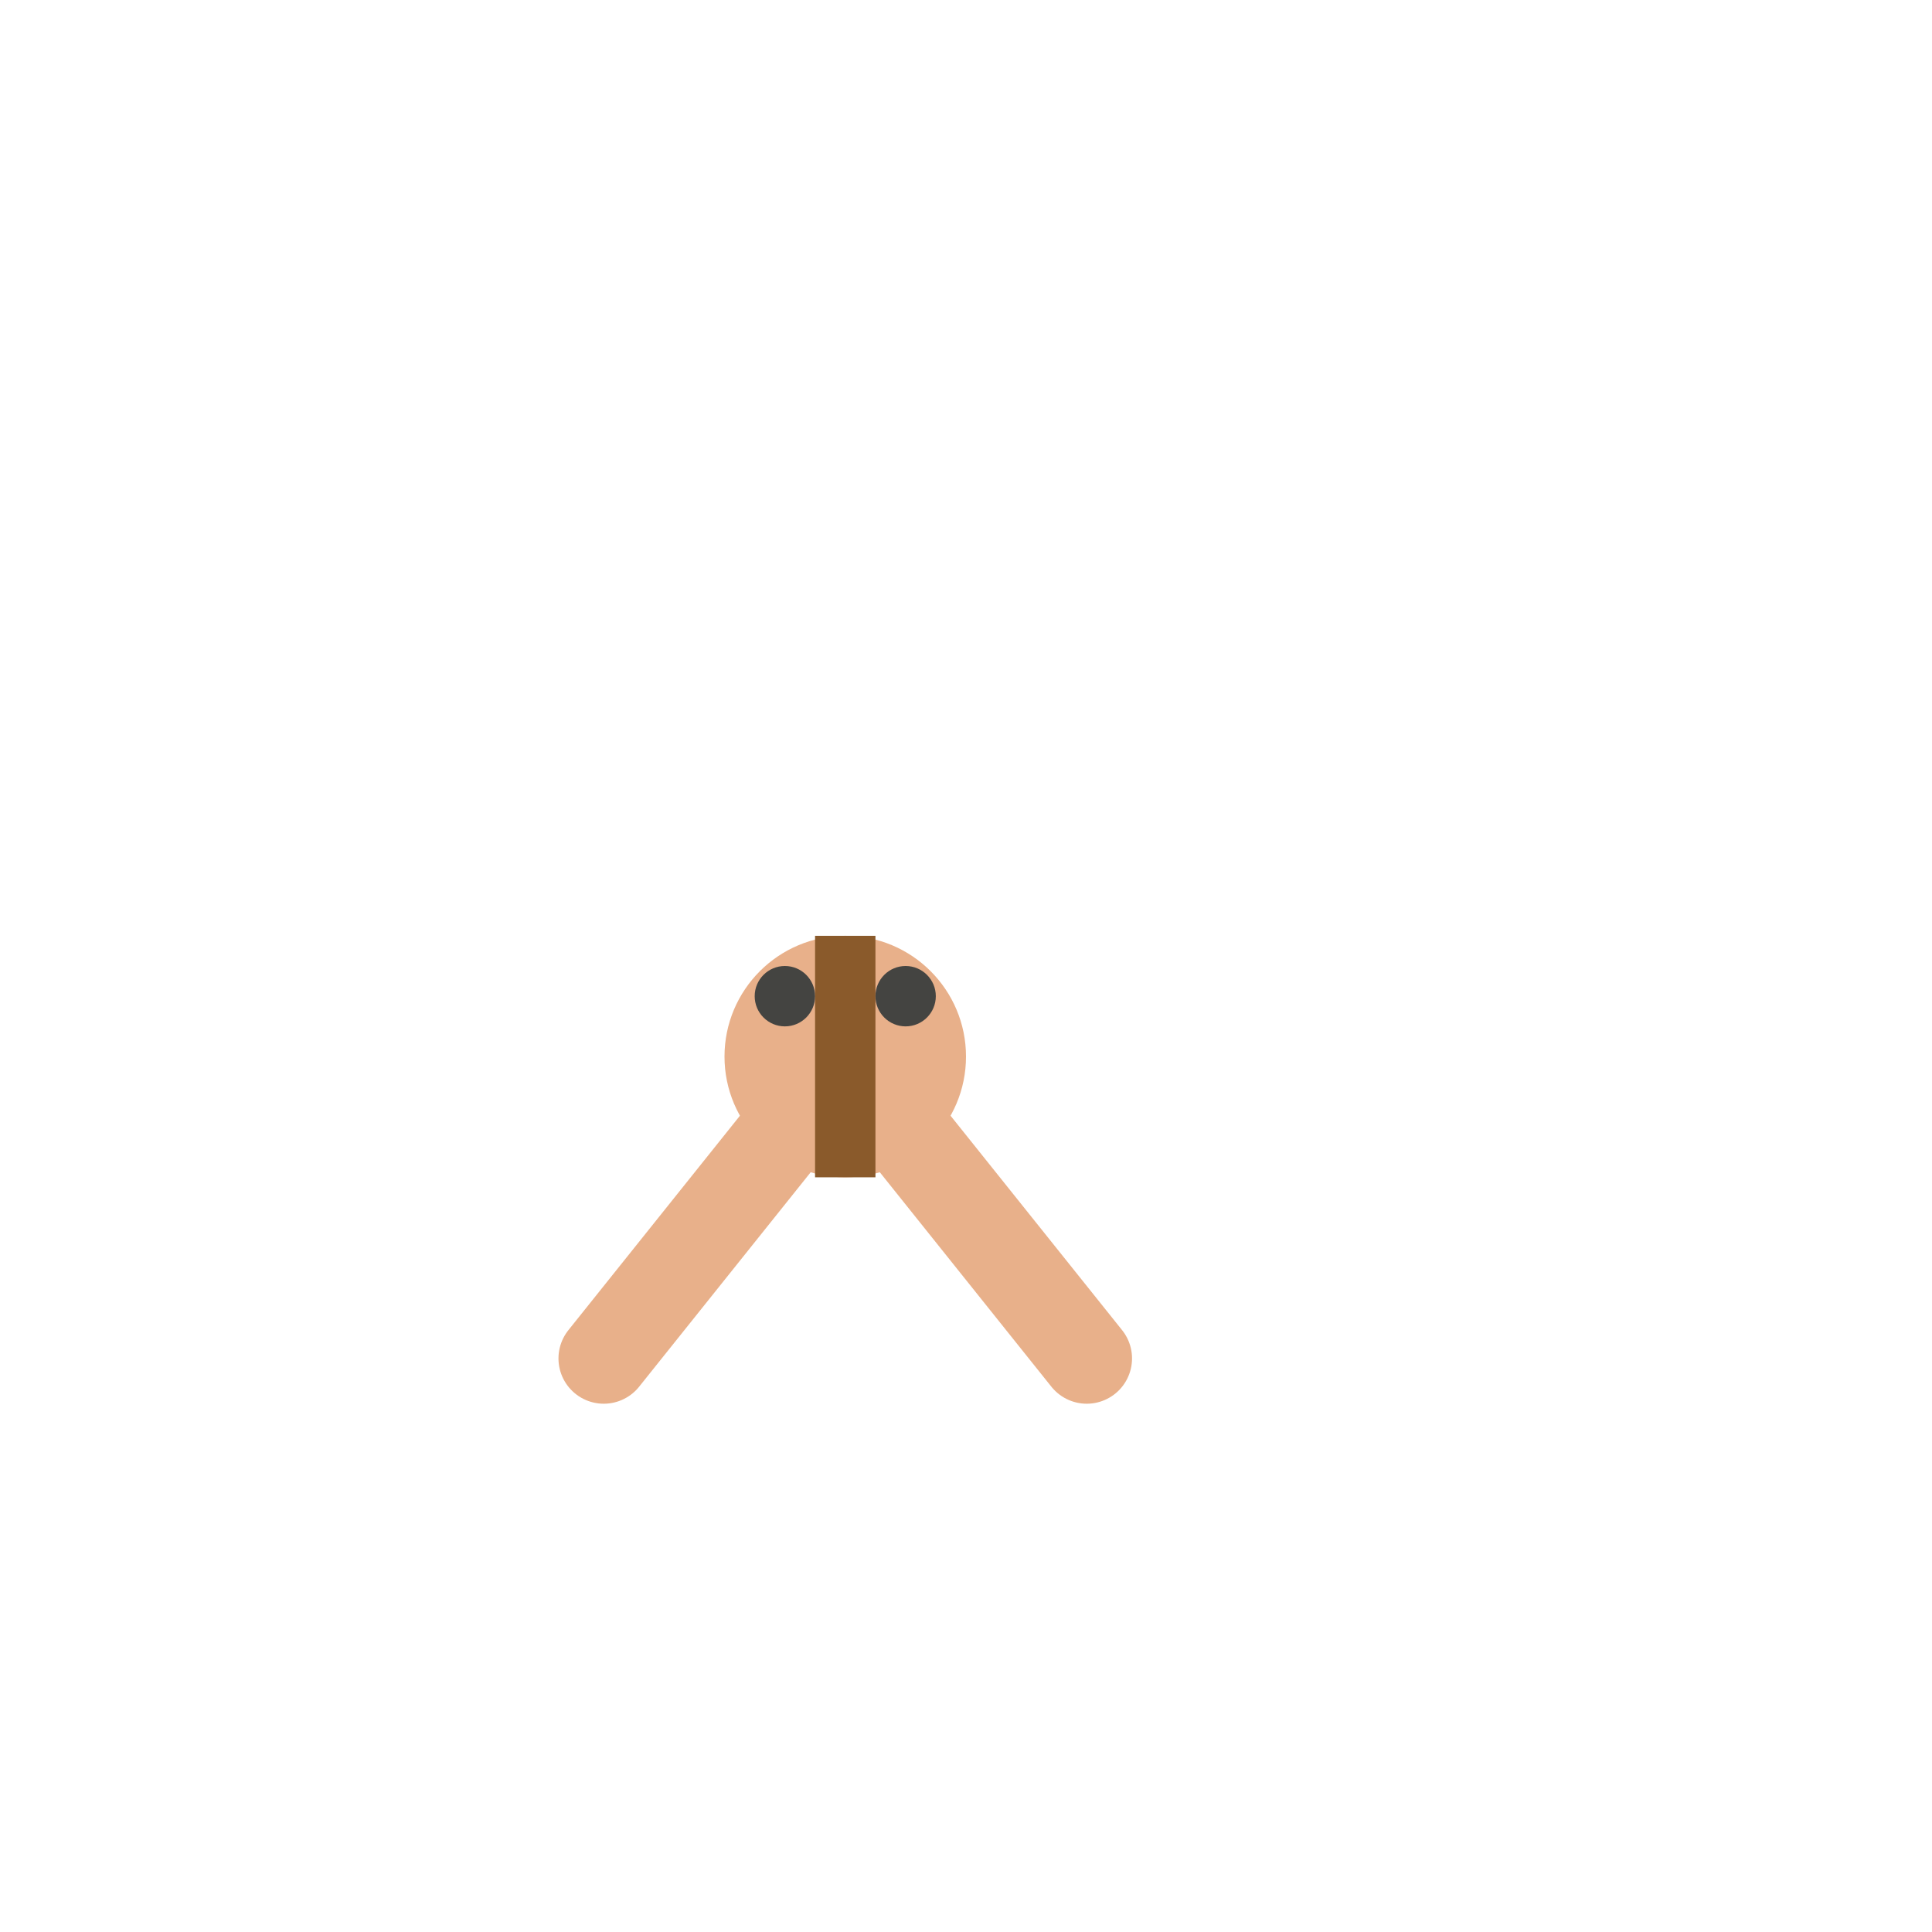
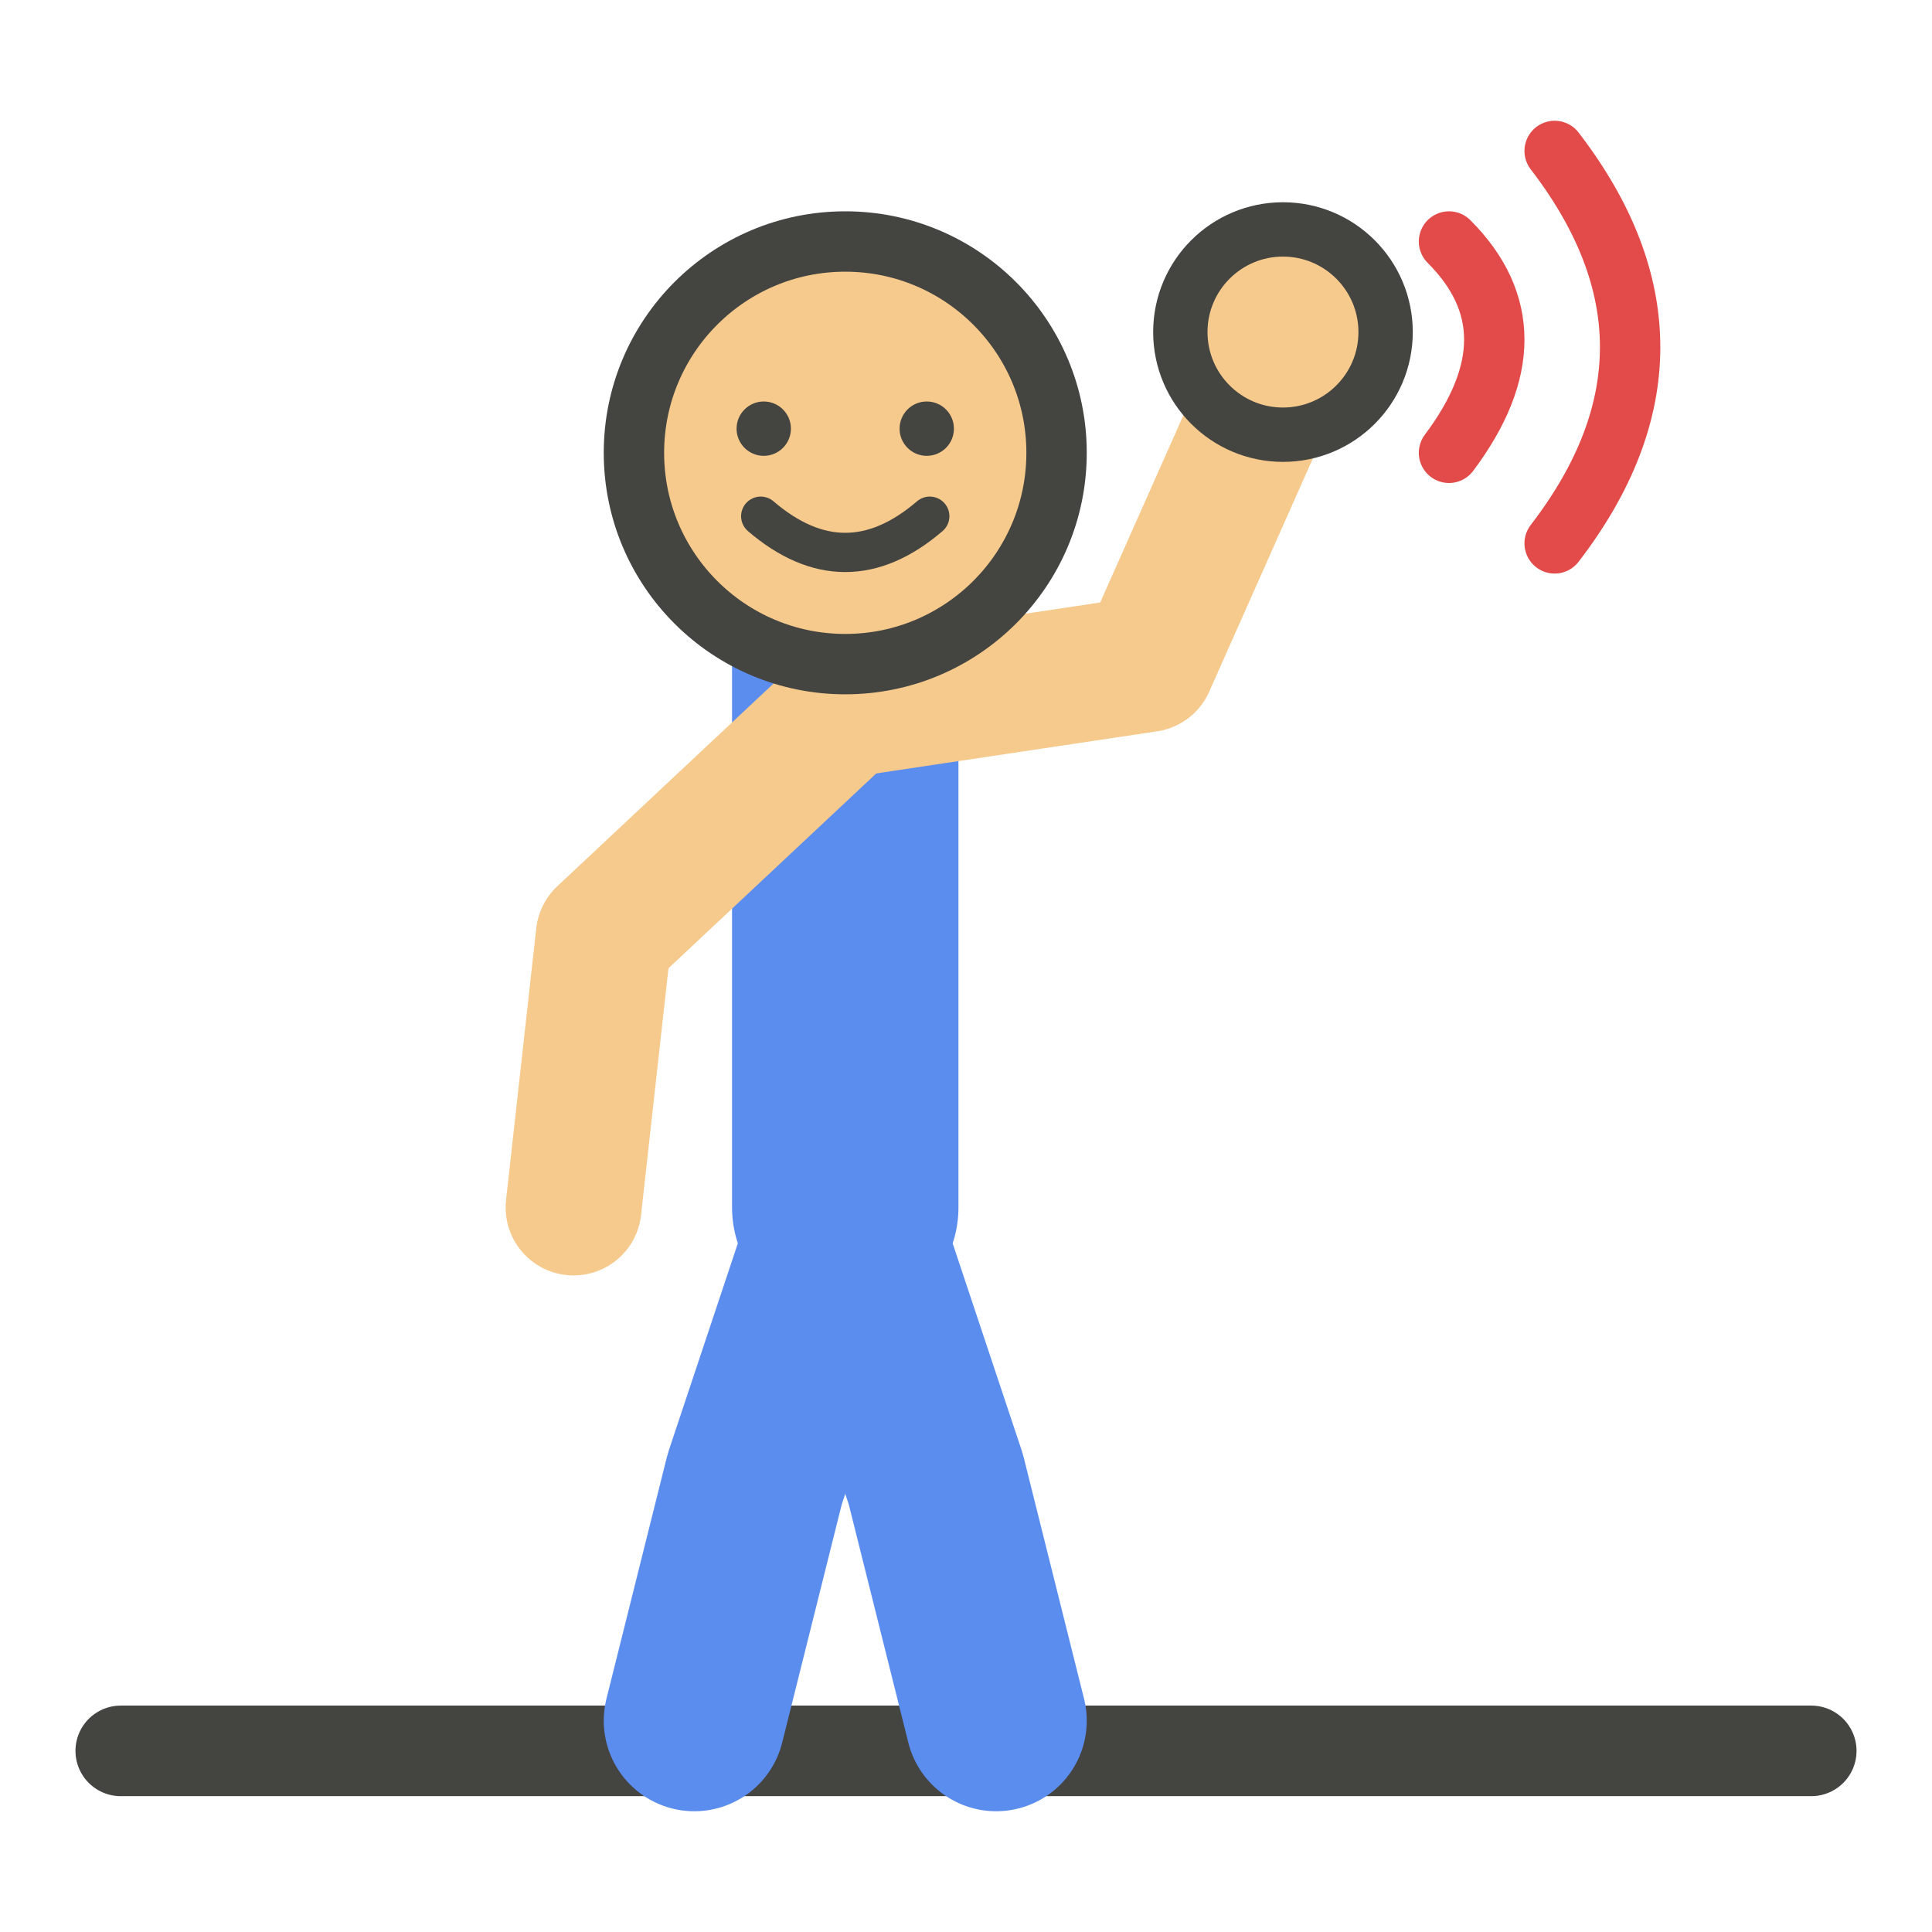
<svg xmlns="http://www.w3.org/2000/svg" viewBox="0 0 64 64">
-   <path d="M20 45 L28 35 L36 45" stroke="#E8B08A" stroke-width="3" stroke-linecap="round" fill="none" />
-   <circle cx="28" cy="35" r="4" fill="#E8B08A" />
-   <path d="M28 31 L28 39" stroke="#8A5A2B" stroke-width="2" />
-   <circle cx="26" cy="33" r="1" fill="#444441" />
-   <circle cx="30" cy="33" r="1" fill="#444441" />
+   <path d="M4 58L60 58" fill="none" stroke="#444441" stroke-width="3" stroke-linecap="round" stroke-linejoin="round" />
+   <path d="M28 22L28 40" fill="none" stroke="#5B8DEF" stroke-width="7.5" stroke-linecap="round" stroke-linejoin="round" />
+   <path d="M28 40L25 49L23 57" fill="none" stroke="#5B8DEF" stroke-width="6" stroke-linecap="round" stroke-linejoin="round" />
+   <path d="M28 40L31 49L33 57" fill="none" stroke="#5B8DEF" stroke-width="6" stroke-linecap="round" stroke-linejoin="round" />
+   <path d="M28 23.5L20 31L19 40" fill="none" stroke="#F6C98C" stroke-width="4.5" stroke-linecap="round" stroke-linejoin="round" />
+   <path d="M28 23.5L38 22L42 13" fill="none" stroke="#F6C98C" stroke-width="4.5" stroke-linecap="round" stroke-linejoin="round" />
+   <circle cx="28" cy="15" r="7" fill="#F6C98C" stroke="#444441" stroke-width="2" />
+   <circle cx="25.3" cy="14.2" r="0.9" fill="#444441" />
+   <circle cx="30.7" cy="14.2" r="0.9" fill="#444441" />
+   <path d="M25.2 17.1q2.8 2.4 5.6 0" fill="none" stroke="#444441" stroke-width="1.3" stroke-linecap="round" />
+   <circle cx="42.5" cy="11" r="3.4" fill="#F6C98C" stroke="#444441" stroke-width="1.8" />
+   <path d="M48 8q3 3 0 7M51.5 5q5 6.5 0 13" fill="none" stroke="#E24B4A" stroke-width="2" stroke-linecap="round" />
</svg>
